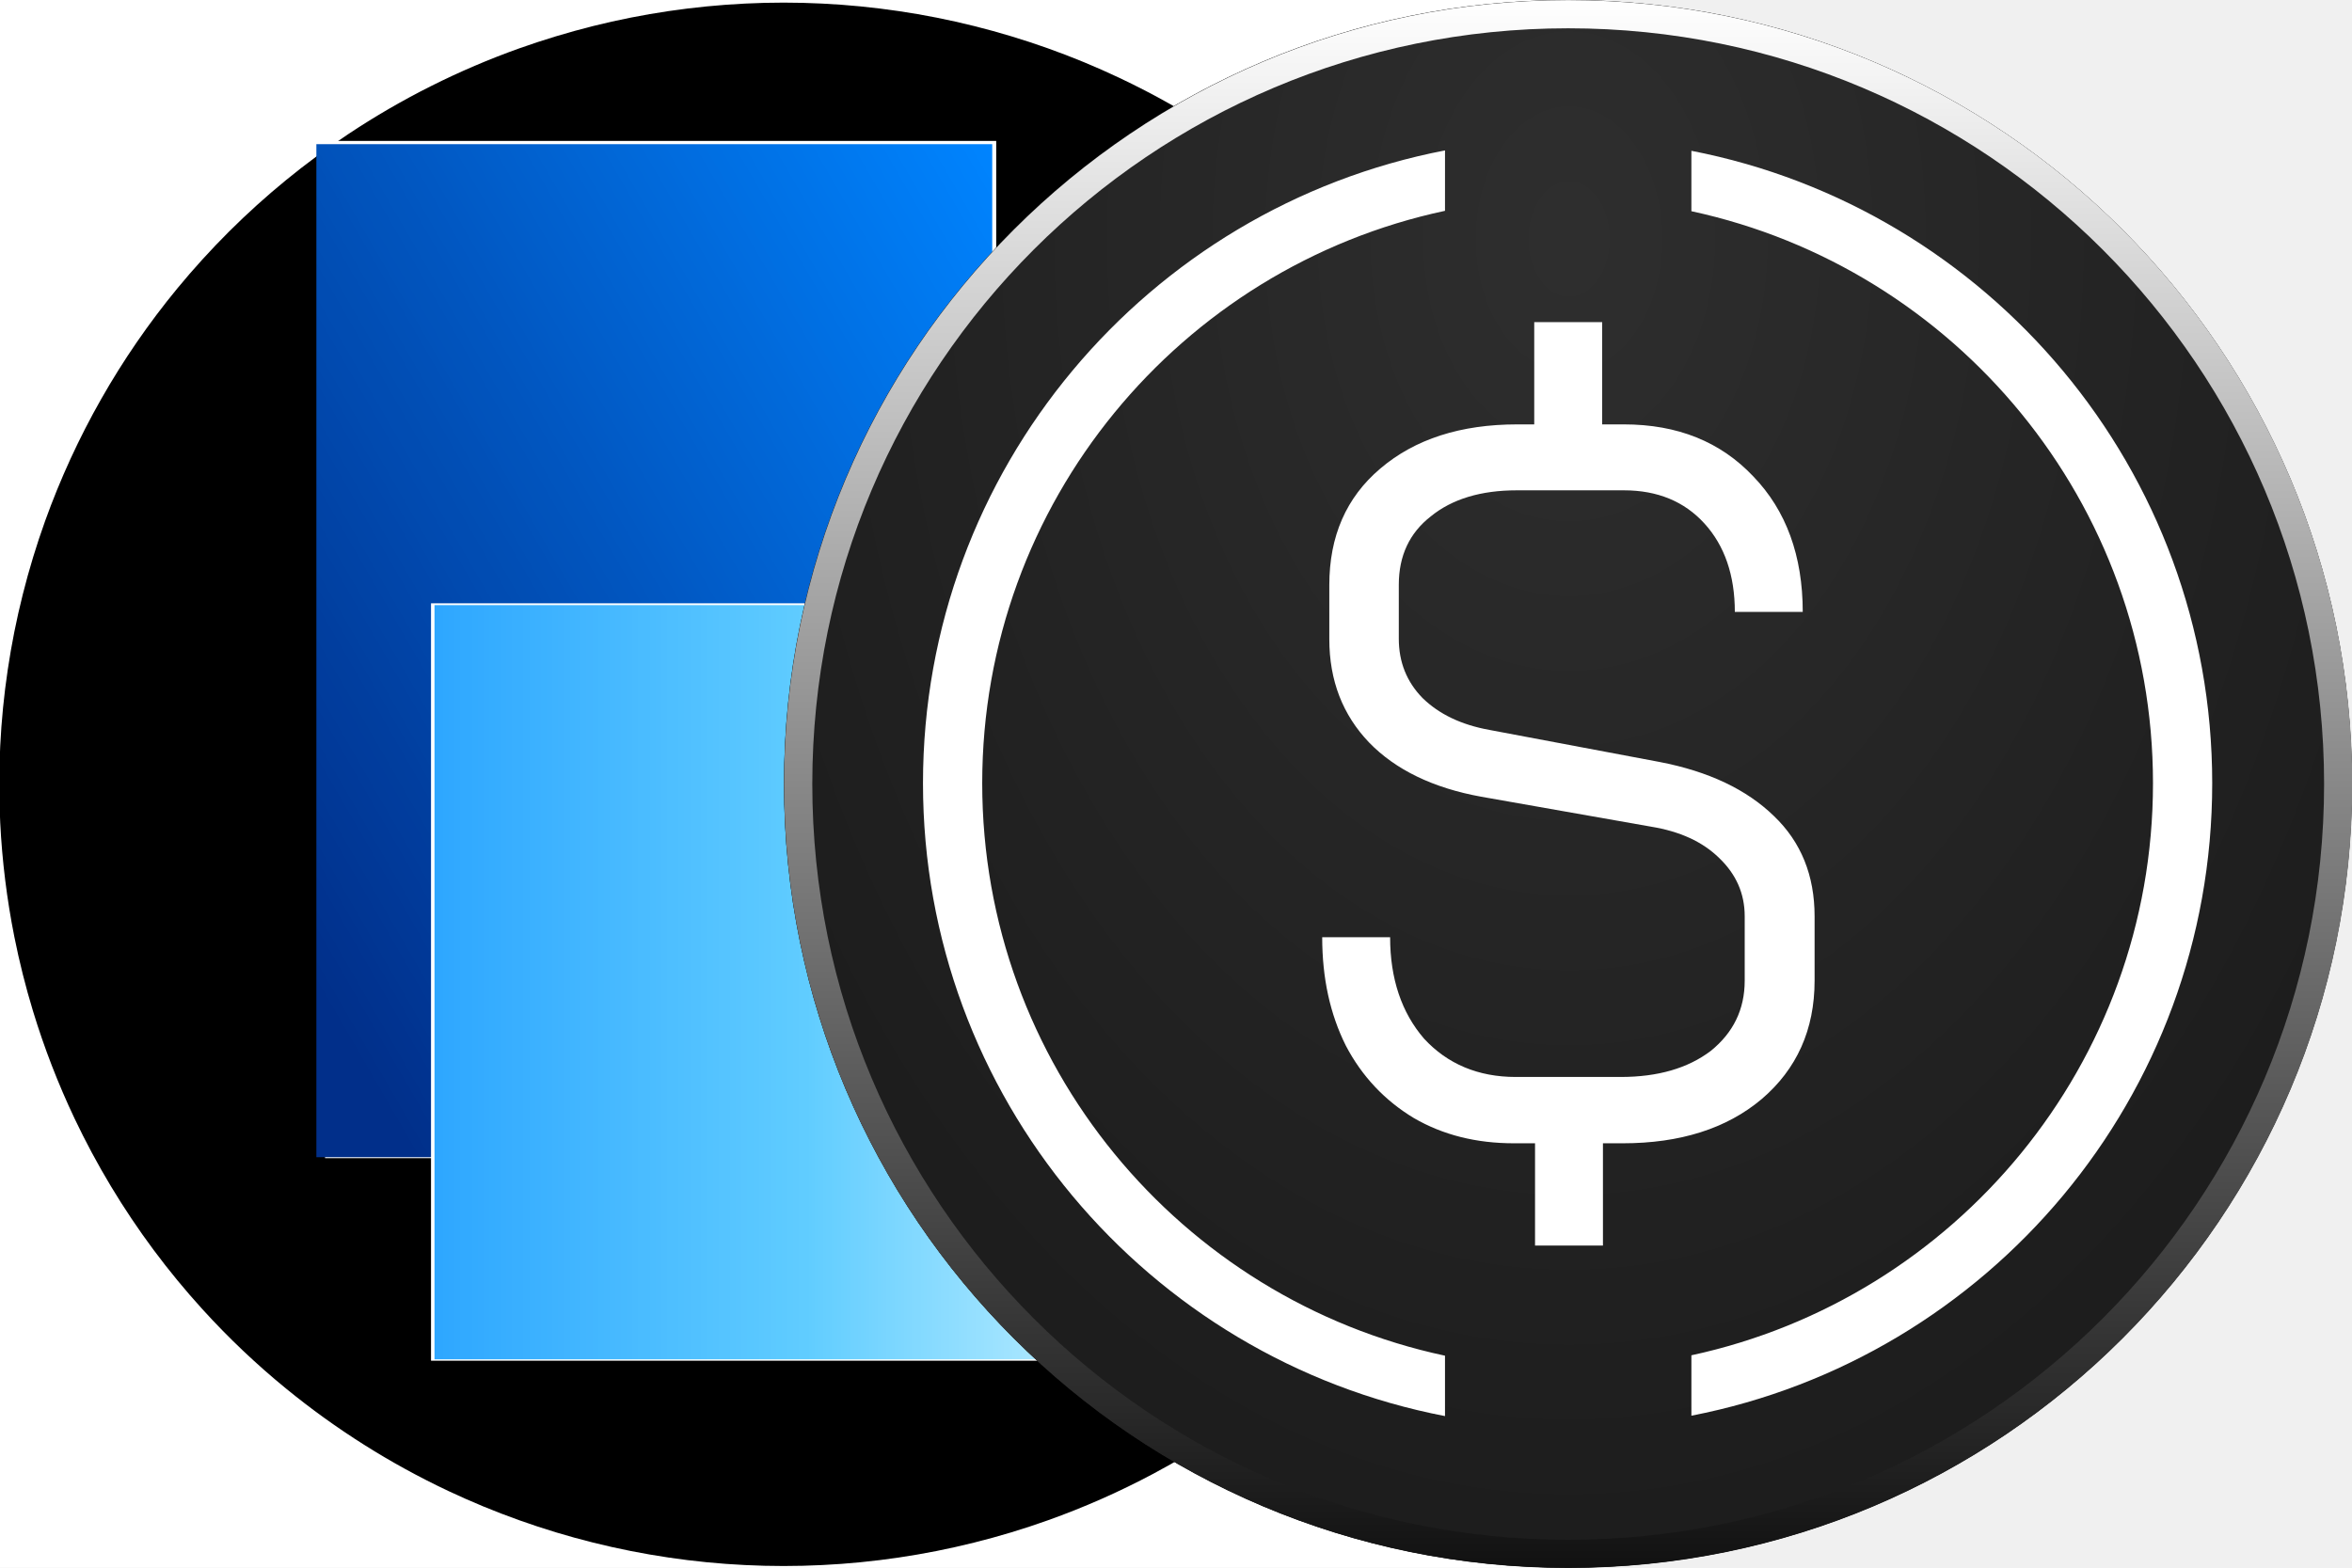
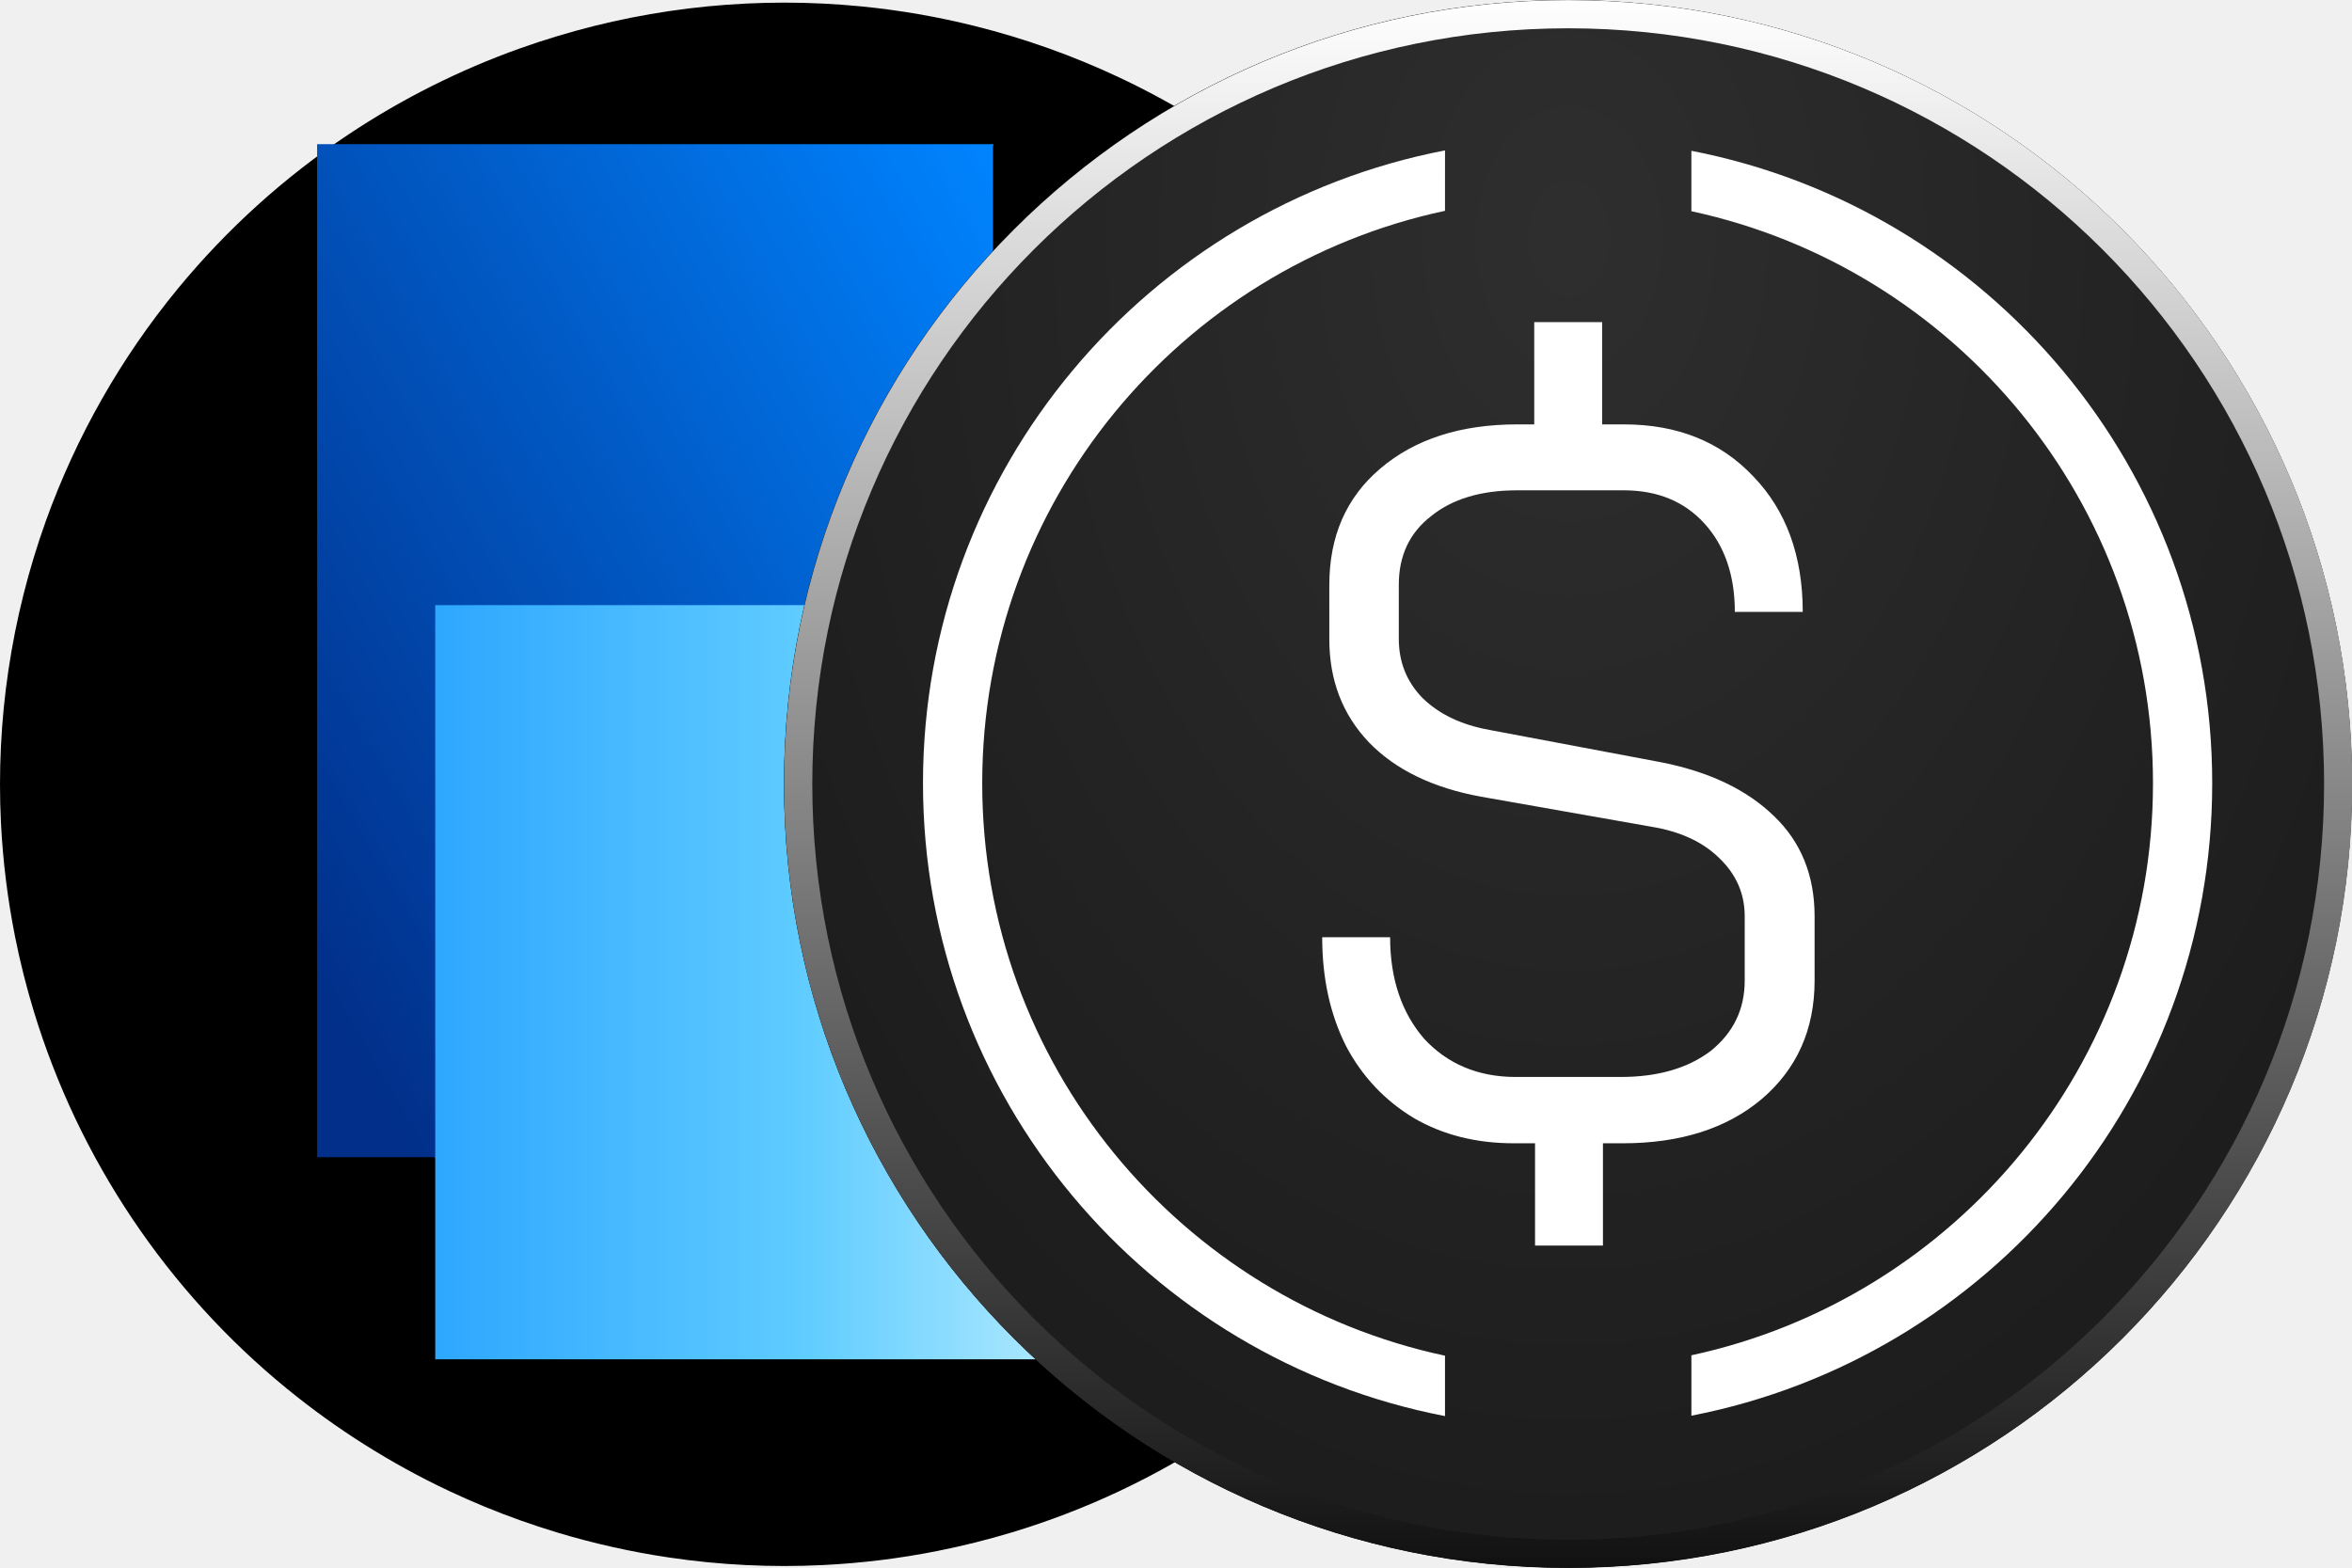
<svg xmlns="http://www.w3.org/2000/svg" viewBox="0 0 192 128">
-   <path fill="#fff" d="M0 0h128v128H0z" />
-   <path d="M128 64.038a63 63 0 0 1-.308 6.257 63.5 63.5 0 0 1-1.611 9.251 65 65 0 0 1-.838 3.02q-.457 1.498-.986 2.975a65 65 0 0 1-2.404 5.787 64 64 0 0 1-8.387 13.2 64.5 64.5 0 0 1-6.496 6.801 65 65 0 0 1-2.38 2.046 62 62 0 0 1-2.478 1.927 63 63 0 0 1-2.57 1.803 63 63 0 0 1-5.388 3.221 64 64 0 0 1-8.613 3.805q-1.48.528-2.983.983a65 65 0 0 1-6.096 1.522 64 64 0 0 1-6.216.919q-1.563.154-3.134.23a63 63 0 0 1-6.283 0 63 63 0 0 1-6.254-.614 64 64 0 0 1-6.163-1.222 65 65 0 0 1-3.029-.835 65 65 0 0 1-5.916-2.11q-1.451-.6-2.873-1.269a64.2 64.2 0 0 1-13.244-8.36 63.5 63.5 0 0 1-6.823-6.475 64 64 0 0 1-3.986-4.842 64 64 0 0 1-6.453-10.73 64 64 0 0 1-3.39-8.761 64 64 0 0 1-1.527-6.077 64 64 0 0 1-1.153-9.32 63 63 0 0 1 0-6.263 63 63 0 0 1 .616-6.233 63 63 0 0 1 1.226-6.143 64 64 0 0 1 1.823-5.995A63.9 63.9 0 0 1 14.474 23.55a65 65 0 0 1 4.22-4.64 64 64 0 0 1 4.657-4.207 65 65 0 0 1 5.046-3.732A64.3 64.3 0 0 1 42.4 3.945a66 66 0 0 1 6.012-1.817A64 64 0 0 1 54.575.906a65 65 0 0 1 6.254-.614 63 63 0 0 1 6.283 0q1.57.076 3.134.23a65 65 0 0 1 6.216.919q1.542.306 3.066.687a65 65 0 0 1 6.013 1.817 64 64 0 0 1 5.806 2.398 64 64 0 0 1 8.196 4.627 64 64 0 0 1 5.047 3.732q1.216.993 2.38 2.047a64 64 0 0 1 4.444 4.428 65 65 0 0 1 3.986 4.841q.935 1.26 1.809 2.562.872 1.302 1.681 2.646a63.5 63.5 0 0 1 4.235 8.388 63 63 0 0 1 2.118 5.897 64 64 0 0 1 1.526 6.076 64 64 0 0 1 .923 6.195 64 64 0 0 1 .308 6.256" />
-   <path fill="#fff" d="M26.534 11.506h54.789v83.056H26.534z" />
-   <path fill="#fff" d="M80.998 11.771c-.723 5.096-2.694 10.233-3.742 15.318-1.078 5.227-1.917 10.508-2.433 15.82a114 114 0 0 0-.453 6.497C55.411 59.583 41.14 83.694 35.468 94.485c-4.583-3.468-8.08-8.121-8.743-14.156-.9-8.186 1.74-16.7 5.41-23.934 6.743-13.3 17.95-24.056 29.828-32.854 5.2-3.855 10.544-7.169 16.211-10.282.925-.506 1.85-1.097 2.823-1.488" />
-   <path fill="url(#a)" d="M25.826 11.771v82.714h55.172V11.77z" />
-   <path fill="#fff" d="M35.185 49.259H95.74V111.1H35.185z" />
-   <path fill="#fff" d="M95.433 110.986c-6.974-.785-13.902-1.944-20.77-3.375-10.487-2.181-21.74-4.365-31.588-8.722-2.664-1.178-5.274-2.635-7.606-4.401 5.673-10.791 19.945-34.902 38.904-45.08-.366 8.47.225 17.002 2.32 25.228 2.38 9.338 6.381 18.253 11.5 26.411a91 91 0 0 0 5.146 7.391c.302.384 1.549 2.489 2.094 2.548" />
-   <path fill="url(#b)" d="M35.47 49.409v61.577h59.963V49.409z" />
+   <path d="M128.06 64.038a63.6 63.6 0 0 1-3.743 21.503 65 65 0 0 1-2.404 5.787 64 64 0 0 1-8.387 13.2 64.5 64.5 0 0 1-6.496 6.801 65 65 0 0 1-2.38 2.046 64 64 0 0 1-5.048 3.73 64 64 0 0 1-16.984 8.009 65 65 0 0 1-6.096 1.522 64 64 0 0 1-9.35 1.149 63 63 0 0 1-6.283 0 63 63 0 0 1-6.254-.614 64 64 0 0 1-9.192-2.057 65 65 0 0 1-5.916-2.11q-1.451-.6-2.873-1.269a64.2 64.2 0 0 1-13.244-8.36 63.5 63.5 0 0 1-6.823-6.475A64 64 0 0 1 6.148 91.328a64 64 0 0 1-3.39-8.761q-.913-3.002-1.527-6.077a64 64 0 0 1-1.153-9.32 63 63 0 0 1 0-6.263 63 63 0 0 1 .616-6.233 64 64 0 0 1 3.049-12.138 63.9 63.9 0 0 1 10.79-18.986 64 64 0 0 1 13.923-12.579A64.3 64.3 0 0 1 42.46 3.945q2.962-1.051 6.012-1.817A64 64 0 0 1 60.889.292a63 63 0 0 1 6.283 0q1.57.075 3.134.23a64 64 0 0 1 9.282 1.606 64 64 0 0 1 11.819 4.215 64 64 0 0 1 24.053 19.675q.935 1.26 1.809 2.562.872 1.302 1.681 2.646a63.5 63.5 0 0 1 4.235 8.388 63 63 0 0 1 2.118 5.897q.912 3.001 1.526 6.076.613 3.075.923 6.195.307 3.121.308 6.256" />
+   <path fill="#fff" d="M81.058 11.771c-.723 5.096-2.694 10.233-3.742 15.318-1.078 5.227-1.917 10.508-2.433 15.82q-.32 3.242-.453 6.497C55.47 59.583 41.2 83.694 35.528 94.485c-4.583-3.468-8.08-8.121-8.743-14.156-.9-8.186 1.74-16.7 5.41-23.934 6.743-13.3 17.95-24.056 29.828-32.854 5.2-3.855 10.544-7.169 16.21-10.282.926-.506 1.852-1.097 2.825-1.488" />
+   <path fill="url(#_sail_r_b)" d="M25.886 11.771v82.714h55.172V11.77z" />
+   <path fill="#fff" d="M95.493 110.986c-6.974-.785-13.902-1.944-20.77-3.375-10.487-2.181-21.74-4.365-31.588-8.722-2.664-1.178-5.274-2.635-7.606-4.401 5.673-10.791 19.945-34.902 38.904-45.08-.366 8.47.225 17.002 2.32 25.228 2.38 9.338 6.38 18.253 11.5 26.411a91 91 0 0 0 5.146 7.391c.302.384 1.549 2.489 2.094 2.548" />
+   <path fill="url(#_sail_r_d)" d="M35.53 49.409v61.577h59.963V49.409z" />
  <defs>
-     <linearGradient id="a" x1="15.924" x2="93.111" y1="77.39" y2="32.683" gradientUnits="userSpaceOnUse">
+     <linearGradient id="_sail_r_b" x1="15.984" x2="93.171" y1="77.39" y2="32.683" gradientUnits="userSpaceOnUse">
      <stop stop-color="#012f8a" />
      <stop offset=".063" stop-color="#012f8a" />
      <stop offset=".078" stop-color="#012f8a" />
      <stop offset=".086" stop-color="#01308b" />
      <stop offset=".094" stop-color="#01318c" />
      <stop offset=".102" stop-color="#01318d" />
      <stop offset=".109" stop-color="#01328e" />
      <stop offset=".117" stop-color="#01338f" />
      <stop offset=".125" stop-color="#013390" />
      <stop offset=".133" stop-color="#013491" />
      <stop offset=".141" stop-color="#013592" />
      <stop offset=".148" stop-color="#013693" />
      <stop offset=".156" stop-color="#013694" />
      <stop offset=".164" stop-color="#013795" />
      <stop offset=".172" stop-color="#013896" />
      <stop offset=".18" stop-color="#013897" />
      <stop offset=".188" stop-color="#013998" />
      <stop offset=".195" stop-color="#013a99" />
      <stop offset=".203" stop-color="#013a9a" />
      <stop offset=".211" stop-color="#013b9b" />
      <stop offset=".219" stop-color="#013c9c" />
      <stop offset=".227" stop-color="#013c9d" />
      <stop offset=".234" stop-color="#013d9d" />
      <stop offset=".242" stop-color="#013e9e" />
      <stop offset=".25" stop-color="#013e9f" />
      <stop offset=".258" stop-color="#013fa0" />
      <stop offset=".266" stop-color="#0140a1" />
      <stop offset=".273" stop-color="#0141a2" />
      <stop offset=".281" stop-color="#0141a3" />
      <stop offset=".289" stop-color="#0142a4" />
      <stop offset=".297" stop-color="#0143a5" />
      <stop offset=".305" stop-color="#0143a6" />
      <stop offset=".313" stop-color="#0144a7" />
      <stop offset=".32" stop-color="#0145a8" />
      <stop offset=".328" stop-color="#0145a9" />
      <stop offset=".336" stop-color="#0146aa" />
      <stop offset=".344" stop-color="#0147ab" />
      <stop offset=".352" stop-color="#0147ac" />
      <stop offset=".359" stop-color="#0148ad" />
      <stop offset=".367" stop-color="#0149ae" />
      <stop offset=".375" stop-color="#014aaf" />
      <stop offset=".383" stop-color="#014ab0" />
      <stop offset=".391" stop-color="#014bb1" />
      <stop offset=".398" stop-color="#014cb2" />
      <stop offset=".406" stop-color="#014cb2" />
      <stop offset=".414" stop-color="#014db3" />
      <stop offset=".422" stop-color="#014eb4" />
      <stop offset=".43" stop-color="#014eb5" />
      <stop offset=".438" stop-color="#014fb6" />
      <stop offset=".445" stop-color="#0150b7" />
      <stop offset=".453" stop-color="#0150b8" />
      <stop offset=".461" stop-color="#0151b9" />
      <stop offset=".465" stop-color="#0152ba" />
      <stop offset=".469" stop-color="#0152bb" />
      <stop offset=".477" stop-color="#0153bb" />
      <stop offset=".484" stop-color="#0153bc" />
      <stop offset=".492" stop-color="#0154bd" />
      <stop offset=".5" stop-color="#0155be" />
      <stop offset=".508" stop-color="#0155bf" />
      <stop offset=".516" stop-color="#0156c0" />
      <stop offset=".523" stop-color="#0157c1" />
      <stop offset=".531" stop-color="#0157c2" />
      <stop offset=".535" stop-color="#0158c3" />
      <stop offset=".539" stop-color="#0158c3" />
      <stop offset=".547" stop-color="#0159c4" />
      <stop offset=".551" stop-color="#0159c5" />
      <stop offset=".555" stop-color="#015ac5" />
      <stop offset=".559" stop-color="#015ac6" />
      <stop offset=".563" stop-color="#015bc6" />
      <stop offset=".566" stop-color="#015bc7" />
      <stop offset=".57" stop-color="#015bc7" />
      <stop offset=".574" stop-color="#015cc8" />
      <stop offset=".578" stop-color="#015cc8" />
      <stop offset=".582" stop-color="#015cc9" />
      <stop offset=".586" stop-color="#015dc9" />
      <stop offset=".59" stop-color="#015dca" />
      <stop offset=".594" stop-color="#015eca" />
      <stop offset=".598" stop-color="#015ecb" />
      <stop offset=".602" stop-color="#015ecb" />
      <stop offset=".605" stop-color="#015fcc" />
      <stop offset=".609" stop-color="#015fcc" />
      <stop offset=".613" stop-color="#015fcd" />
      <stop offset=".617" stop-color="#0160cd" />
      <stop offset=".621" stop-color="#0160ce" />
      <stop offset=".625" stop-color="#0160ce" />
      <stop offset=".629" stop-color="#0161cf" />
      <stop offset=".633" stop-color="#0161cf" />
      <stop offset=".637" stop-color="#0162d0" />
      <stop offset=".641" stop-color="#0162d0" />
      <stop offset=".645" stop-color="#0162d1" />
      <stop offset=".648" stop-color="#0163d1" />
      <stop offset=".652" stop-color="#0163d2" />
      <stop offset=".656" stop-color="#0163d2" />
      <stop offset=".66" stop-color="#0164d3" />
      <stop offset=".664" stop-color="#0164d3" />
      <stop offset=".668" stop-color="#0165d4" />
      <stop offset=".672" stop-color="#0165d4" />
      <stop offset=".676" stop-color="#0165d5" />
      <stop offset=".68" stop-color="#0166d5" />
      <stop offset=".684" stop-color="#0166d6" />
      <stop offset=".688" stop-color="#0166d6" />
      <stop offset=".691" stop-color="#0167d7" />
      <stop offset=".695" stop-color="#0167d7" />
      <stop offset=".699" stop-color="#0168d8" />
      <stop offset=".703" stop-color="#0168d8" />
      <stop offset=".707" stop-color="#0168d9" />
      <stop offset=".711" stop-color="#0169d9" />
      <stop offset=".715" stop-color="#0169da" />
      <stop offset=".719" stop-color="#0169da" />
      <stop offset=".723" stop-color="#016adb" />
      <stop offset=".727" stop-color="#016adb" />
      <stop offset=".73" stop-color="#016adc" />
      <stop offset=".734" stop-color="#016bdc" />
      <stop offset=".738" stop-color="#016bdd" />
      <stop offset=".742" stop-color="#016cde" />
      <stop offset=".746" stop-color="#016cde" />
      <stop offset=".75" stop-color="#016cdf" />
      <stop offset=".754" stop-color="#016ddf" />
      <stop offset=".758" stop-color="#016de0" />
      <stop offset=".762" stop-color="#016de0" />
      <stop offset=".766" stop-color="#016ee1" />
      <stop offset=".77" stop-color="#016ee1" />
      <stop offset=".773" stop-color="#006fe2" />
      <stop offset=".777" stop-color="#006fe2" />
      <stop offset=".781" stop-color="#006fe3" />
      <stop offset=".785" stop-color="#0070e3" />
      <stop offset=".789" stop-color="#0070e4" />
      <stop offset=".793" stop-color="#0070e4" />
      <stop offset=".797" stop-color="#0071e5" />
      <stop offset=".801" stop-color="#0071e5" />
      <stop offset=".805" stop-color="#0072e6" />
      <stop offset=".809" stop-color="#0072e6" />
      <stop offset=".813" stop-color="#0072e7" />
      <stop offset=".816" stop-color="#0073e7" />
      <stop offset=".82" stop-color="#0073e8" />
      <stop offset=".824" stop-color="#0073e8" />
      <stop offset=".828" stop-color="#0074e9" />
      <stop offset=".832" stop-color="#0074e9" />
      <stop offset=".836" stop-color="#0074ea" />
      <stop offset=".84" stop-color="#0075ea" />
      <stop offset=".844" stop-color="#0075eb" />
      <stop offset=".848" stop-color="#0076eb" />
      <stop offset=".852" stop-color="#0076ec" />
      <stop offset=".855" stop-color="#0076ec" />
      <stop offset=".859" stop-color="#0077ed" />
      <stop offset=".863" stop-color="#0077ed" />
      <stop offset=".867" stop-color="#07e" />
      <stop offset=".871" stop-color="#0078ee" />
      <stop offset=".875" stop-color="#0078ef" />
      <stop offset=".879" stop-color="#0079ef" />
      <stop offset=".883" stop-color="#0079f0" />
      <stop offset=".887" stop-color="#0079f0" />
      <stop offset=".891" stop-color="#007af1" />
      <stop offset=".895" stop-color="#007af1" />
      <stop offset=".898" stop-color="#007af2" />
      <stop offset=".902" stop-color="#007bf2" />
      <stop offset=".906" stop-color="#007bf3" />
      <stop offset=".91" stop-color="#007bf3" />
      <stop offset=".914" stop-color="#007cf4" />
      <stop offset=".918" stop-color="#007cf4" />
      <stop offset=".922" stop-color="#007df5" />
      <stop offset=".926" stop-color="#007df5" />
      <stop offset=".93" stop-color="#007df6" />
      <stop offset=".934" stop-color="#007ef6" />
      <stop offset=".938" stop-color="#007ef7" />
      <stop offset=".941" stop-color="#007ef7" />
      <stop offset=".945" stop-color="#007ff8" />
      <stop offset=".949" stop-color="#007ff8" />
      <stop offset=".953" stop-color="#0080f9" />
      <stop offset=".957" stop-color="#0080f9" />
      <stop offset=".961" stop-color="#0080fa" />
      <stop offset=".965" stop-color="#0081fa" />
      <stop offset=".969" stop-color="#0081fb" />
      <stop offset=".973" stop-color="#0081fb" />
      <stop offset=".977" stop-color="#0082fc" />
      <stop offset=".98" stop-color="#0082fc" />
      <stop offset=".984" stop-color="#0083fd" />
      <stop offset=".988" stop-color="#0083fd" />
      <stop offset=".992" stop-color="#0083fe" />
      <stop offset=".996" stop-color="#0084fe" />
      <stop offset="1" stop-color="#0084ff" />
    </linearGradient>
-     <linearGradient id="b" x1="35.47" x2="95.432" y1="80.198" y2="80.198" gradientUnits="userSpaceOnUse">
+     <linearGradient id="_sail_r_d" x1="35.53" x2="95.492" y1="80.198" y2="80.198" gradientUnits="userSpaceOnUse">
      <stop stop-color="#2ea7ff" />
      <stop offset=".008" stop-color="#2ea7ff" />
      <stop offset=".016" stop-color="#2fa8ff" />
      <stop offset=".023" stop-color="#30a8ff" />
      <stop offset=".031" stop-color="#31a9ff" />
      <stop offset=".039" stop-color="#32aaff" />
      <stop offset=".047" stop-color="#32aaff" />
      <stop offset=".055" stop-color="#33abff" />
      <stop offset=".063" stop-color="#34abff" />
      <stop offset=".07" stop-color="#35acff" />
      <stop offset=".078" stop-color="#35adff" />
      <stop offset=".086" stop-color="#36adff" />
      <stop offset=".094" stop-color="#37aeff" />
      <stop offset=".102" stop-color="#38aeff" />
      <stop offset=".109" stop-color="#39afff" />
      <stop offset=".117" stop-color="#39afff" />
      <stop offset=".125" stop-color="#3ab0ff" />
      <stop offset=".133" stop-color="#3bb1ff" />
      <stop offset=".141" stop-color="#3cb1ff" />
      <stop offset=".148" stop-color="#3cb2ff" />
      <stop offset=".156" stop-color="#3db2ff" />
      <stop offset=".164" stop-color="#3eb3ff" />
      <stop offset=".172" stop-color="#3fb3ff" />
      <stop offset=".18" stop-color="#40b4ff" />
      <stop offset=".188" stop-color="#40b5ff" />
      <stop offset=".195" stop-color="#41b5ff" />
      <stop offset=".203" stop-color="#42b6ff" />
      <stop offset=".211" stop-color="#43b6ff" />
      <stop offset=".219" stop-color="#43b7ff" />
      <stop offset=".227" stop-color="#44b8ff" />
      <stop offset=".234" stop-color="#45b8ff" />
      <stop offset=".242" stop-color="#46b9ff" />
      <stop offset=".25" stop-color="#47b9ff" />
      <stop offset=".258" stop-color="#47baff" />
      <stop offset=".266" stop-color="#48baff" />
      <stop offset=".273" stop-color="#49bbff" />
      <stop offset=".281" stop-color="#4abcff" />
      <stop offset=".289" stop-color="#4abcff" />
      <stop offset=".297" stop-color="#4bbdff" />
      <stop offset=".305" stop-color="#4cbdff" />
      <stop offset=".313" stop-color="#4dbeff" />
      <stop offset=".32" stop-color="#4ebfff" />
      <stop offset=".328" stop-color="#4ebfff" />
      <stop offset=".336" stop-color="#4fc0ff" />
      <stop offset=".344" stop-color="#50c0ff" />
      <stop offset=".352" stop-color="#51c1ff" />
      <stop offset=".359" stop-color="#51c1ff" />
      <stop offset=".367" stop-color="#52c2ff" />
      <stop offset=".375" stop-color="#53c3ff" />
      <stop offset=".383" stop-color="#54c3ff" />
      <stop offset=".391" stop-color="#55c4ff" />
      <stop offset=".398" stop-color="#55c4ff" />
      <stop offset=".406" stop-color="#56c5ff" />
      <stop offset=".414" stop-color="#57c5ff" />
      <stop offset=".422" stop-color="#58c6ff" />
      <stop offset=".43" stop-color="#58c7ff" />
      <stop offset=".438" stop-color="#59c7ff" />
      <stop offset=".445" stop-color="#5ac8ff" />
      <stop offset=".453" stop-color="#5bc8ff" />
      <stop offset=".461" stop-color="#5cc9ff" />
      <stop offset=".469" stop-color="#5ccaff" />
      <stop offset=".477" stop-color="#5dcaff" />
      <stop offset=".484" stop-color="#5ecbff" />
      <stop offset=".492" stop-color="#5fcbff" />
      <stop offset=".5" stop-color="#60ccff" />
      <stop offset=".508" stop-color="#60ccff" />
      <stop offset=".512" stop-color="#61cdff" />
      <stop offset=".516" stop-color="#62cdff" />
      <stop offset=".52" stop-color="#63ceff" />
      <stop offset=".523" stop-color="#64ceff" />
      <stop offset=".527" stop-color="#65ceff" />
      <stop offset=".531" stop-color="#66cfff" />
      <stop offset=".535" stop-color="#67cfff" />
      <stop offset=".539" stop-color="#67cfff" />
      <stop offset=".543" stop-color="#68d0ff" />
      <stop offset=".547" stop-color="#69d0ff" />
      <stop offset=".551" stop-color="#6ad0ff" />
      <stop offset=".555" stop-color="#6bd1ff" />
      <stop offset=".559" stop-color="#6cd1ff" />
      <stop offset=".563" stop-color="#6dd1ff" />
      <stop offset=".566" stop-color="#6ed2ff" />
      <stop offset=".57" stop-color="#6fd2ff" />
      <stop offset=".574" stop-color="#70d2ff" />
      <stop offset=".578" stop-color="#71d2ff" />
      <stop offset=".582" stop-color="#71d3ff" />
      <stop offset=".586" stop-color="#72d3ff" />
      <stop offset=".59" stop-color="#73d3ff" />
      <stop offset=".594" stop-color="#74d4ff" />
      <stop offset=".598" stop-color="#75d4ff" />
      <stop offset=".602" stop-color="#76d4ff" />
      <stop offset=".605" stop-color="#77d5ff" />
      <stop offset=".609" stop-color="#78d5ff" />
      <stop offset=".613" stop-color="#79d5ff" />
      <stop offset=".617" stop-color="#7ad6ff" />
      <stop offset=".621" stop-color="#7ad6ff" />
      <stop offset=".625" stop-color="#7bd6ff" />
      <stop offset=".629" stop-color="#7cd7ff" />
      <stop offset=".633" stop-color="#7dd7ff" />
      <stop offset=".637" stop-color="#7ed7ff" />
      <stop offset=".641" stop-color="#7fd8ff" />
      <stop offset=".645" stop-color="#80d8ff" />
      <stop offset=".648" stop-color="#81d8ff" />
      <stop offset=".652" stop-color="#82d9ff" />
      <stop offset=".656" stop-color="#83d9ff" />
      <stop offset=".66" stop-color="#83d9ff" />
      <stop offset=".664" stop-color="#84daff" />
      <stop offset=".668" stop-color="#85daff" />
      <stop offset=".672" stop-color="#86daff" />
      <stop offset=".676" stop-color="#87daff" />
      <stop offset=".68" stop-color="#88dbff" />
      <stop offset=".684" stop-color="#89dbff" />
      <stop offset=".688" stop-color="#8adbff" />
      <stop offset=".691" stop-color="#8bdcff" />
      <stop offset=".695" stop-color="#8cdcff" />
      <stop offset=".699" stop-color="#8cdcff" />
      <stop offset=".703" stop-color="#8dddff" />
      <stop offset=".707" stop-color="#8eddff" />
      <stop offset=".711" stop-color="#8fddff" />
      <stop offset=".715" stop-color="#90deff" />
      <stop offset=".719" stop-color="#91deff" />
      <stop offset=".723" stop-color="#92deff" />
      <stop offset=".727" stop-color="#93dfff" />
      <stop offset=".73" stop-color="#94dfff" />
      <stop offset=".734" stop-color="#95dfff" />
      <stop offset=".738" stop-color="#96e0ff" />
      <stop offset=".742" stop-color="#96e0ff" />
      <stop offset=".746" stop-color="#97e0ff" />
      <stop offset=".75" stop-color="#98e1ff" />
      <stop offset=".754" stop-color="#99e1ff" />
      <stop offset=".758" stop-color="#9ae1ff" />
      <stop offset=".762" stop-color="#9be2ff" />
      <stop offset=".766" stop-color="#9ce2ff" />
      <stop offset=".77" stop-color="#9de2ff" />
      <stop offset=".773" stop-color="#9ee2ff" />
      <stop offset=".777" stop-color="#9fe3ff" />
      <stop offset=".781" stop-color="#9fe3ff" />
      <stop offset=".785" stop-color="#a0e3ff" />
      <stop offset=".789" stop-color="#a1e4ff" />
      <stop offset=".793" stop-color="#a2e4ff" />
      <stop offset=".797" stop-color="#a3e4ff" />
      <stop offset=".801" stop-color="#a4e5ff" />
      <stop offset=".805" stop-color="#a5e5ff" />
      <stop offset=".809" stop-color="#a6e5ff" />
      <stop offset=".813" stop-color="#a7e6ff" />
      <stop offset=".816" stop-color="#a8e6ff" />
      <stop offset=".82" stop-color="#a8e6ff" />
      <stop offset=".824" stop-color="#a9e7ff" />
      <stop offset=".828" stop-color="#aae7ff" />
      <stop offset=".832" stop-color="#abe7ff" />
      <stop offset=".836" stop-color="#ace8ff" />
      <stop offset=".84" stop-color="#ade8ff" />
      <stop offset=".844" stop-color="#aee8ff" />
      <stop offset=".848" stop-color="#afe9ff" />
      <stop offset=".852" stop-color="#b0e9ff" />
      <stop offset=".855" stop-color="#b1e9ff" />
      <stop offset=".859" stop-color="#b1e9ff" />
      <stop offset=".863" stop-color="#b2eaff" />
      <stop offset=".867" stop-color="#b3eaff" />
      <stop offset=".871" stop-color="#b4eaff" />
      <stop offset=".875" stop-color="#b5ebff" />
      <stop offset=".879" stop-color="#b6ebff" />
      <stop offset=".883" stop-color="#b7ebff" />
      <stop offset=".887" stop-color="#b8ecff" />
      <stop offset=".891" stop-color="#b9ecff" />
      <stop offset=".895" stop-color="#baecff" />
      <stop offset=".898" stop-color="#bbedff" />
      <stop offset=".902" stop-color="#bbedff" />
      <stop offset=".906" stop-color="#bcedff" />
      <stop offset=".91" stop-color="#bdeeff" />
      <stop offset=".914" stop-color="#beeeff" />
      <stop offset=".918" stop-color="#bfeeff" />
      <stop offset=".922" stop-color="#c0efff" />
      <stop offset=".926" stop-color="#c1efff" />
      <stop offset=".93" stop-color="#c2efff" />
      <stop offset=".934" stop-color="#c3f0ff" />
      <stop offset=".938" stop-color="#c4f0ff" />
      <stop offset=".941" stop-color="#c4f0ff" />
      <stop offset=".945" stop-color="#c5f1ff" />
      <stop offset=".949" stop-color="#c6f1ff" />
      <stop offset=".953" stop-color="#c7f1ff" />
      <stop offset=".957" stop-color="#c8f1ff" />
      <stop offset=".961" stop-color="#c9f2ff" />
      <stop offset=".965" stop-color="#caf2ff" />
      <stop offset=".969" stop-color="#cbf2ff" />
      <stop offset=".973" stop-color="#ccf3ff" />
      <stop offset=".977" stop-color="#cdf3ff" />
      <stop offset=".98" stop-color="#cdf3ff" />
      <stop offset=".984" stop-color="#cef4ff" />
      <stop offset=".988" stop-color="#cff4ff" />
      <stop offset=".992" stop-color="#d0f4ff" />
      <stop offset=".996" stop-color="#d1f5ff" />
      <stop offset="1" stop-color="#d2f5ff" />
    </linearGradient>
  </defs>
  <circle cx="64" cy="64" r="64" fill="#111" transform="translate(64)" />
  <circle cx="64" cy="64" r="64" fill="url(#_usde)" fill-opacity=".7" transform="translate(64)" />
  <path fill="none" stroke="url(#_usde-b)" stroke-width="2.3" d="M64.016 1.16C29.3 1.16 1.16 29.3 1.16 64.016s28.14 62.856 62.856 62.856 62.856-28.14 62.856-62.856S98.732 1.16 64.016 1.16Z" transform="translate(64)" />
  <path fill="#fff" d="M117.96 12.281c-24.273 4.674-42.614 26.045-42.614 51.67 0 25.626 18.341 46.997 42.613 51.671v-4.931c-21.596-4.61-37.778-23.789-37.778-46.74 0-22.95 16.182-42.129 37.778-46.738zm20.113 4.964v-4.932c24.24 4.706 42.516 26.045 42.516 51.639 0 25.593-18.276 46.932-42.516 51.638v-4.932c21.532-4.641 37.681-23.788 37.681-46.706s-16.149-42.065-37.681-46.707" />
  <path fill="#fff" d="M135.462 62.211c4.03.774 7.124 2.256 9.348 4.416 2.224 2.127 3.32 4.867 3.32 8.187v5.255c0 3.996-1.45 7.22-4.32 9.67-2.868 2.417-6.672 3.61-11.346 3.61h-1.611v8.348h-5.544v-8.348H123.6c-3.094 0-5.802-.677-8.187-2.063-2.353-1.418-4.223-3.385-5.544-5.899-1.29-2.579-1.934-5.512-1.934-8.864h5.544c0 3.384.934 6.156 2.772 8.284 1.902 2.063 4.416 3.126 7.478 3.126h8.574q4.545 0 7.35-2.127c1.837-1.483 2.772-3.384 2.772-5.737v-5.255c0-1.87-.71-3.449-2.096-4.77-1.353-1.322-3.19-2.16-5.544-2.547l-13.892-2.45c-3.9-.709-6.963-2.191-9.123-4.415-2.16-2.257-3.255-5.061-3.255-8.446V47.77c0-3.997 1.386-7.156 4.158-9.509 2.836-2.417 6.575-3.61 11.185-3.61h1.386v-8.348h5.544v8.348h1.773c4.384 0 7.897 1.418 10.573 4.255 2.675 2.772 4.029 6.479 4.029 11.056h-5.544c0-2.998-.838-5.415-2.482-7.22q-2.466-2.708-6.576-2.708h-8.735c-2.934 0-5.287.71-7.027 2.128-1.74 1.354-2.611 3.223-2.611 5.576v4.416q0 2.853 1.934 4.835c1.354 1.322 3.159 2.192 5.48 2.611z" />
  <defs transform="translate(64)">
    <radialGradient id="_usde" cx="0" cy="0" r="1" gradientTransform="matrix(0 132.529 -93.2872 0 64.088 19.482)" gradientUnits="userSpaceOnUse">
      <stop offset=".031" stop-color="#3a3a3a" />
      <stop offset="1" stop-color="#1c1c1c" />
    </radialGradient>
    <linearGradient id="_usde-b" x1="64.008" x2="64.008" y1="0" y2="128.016" gradientUnits="userSpaceOnUse">
      <stop stop-color="#fff" />
      <stop offset="1" stop-color="#111" />
    </linearGradient>
  </defs>
</svg>
